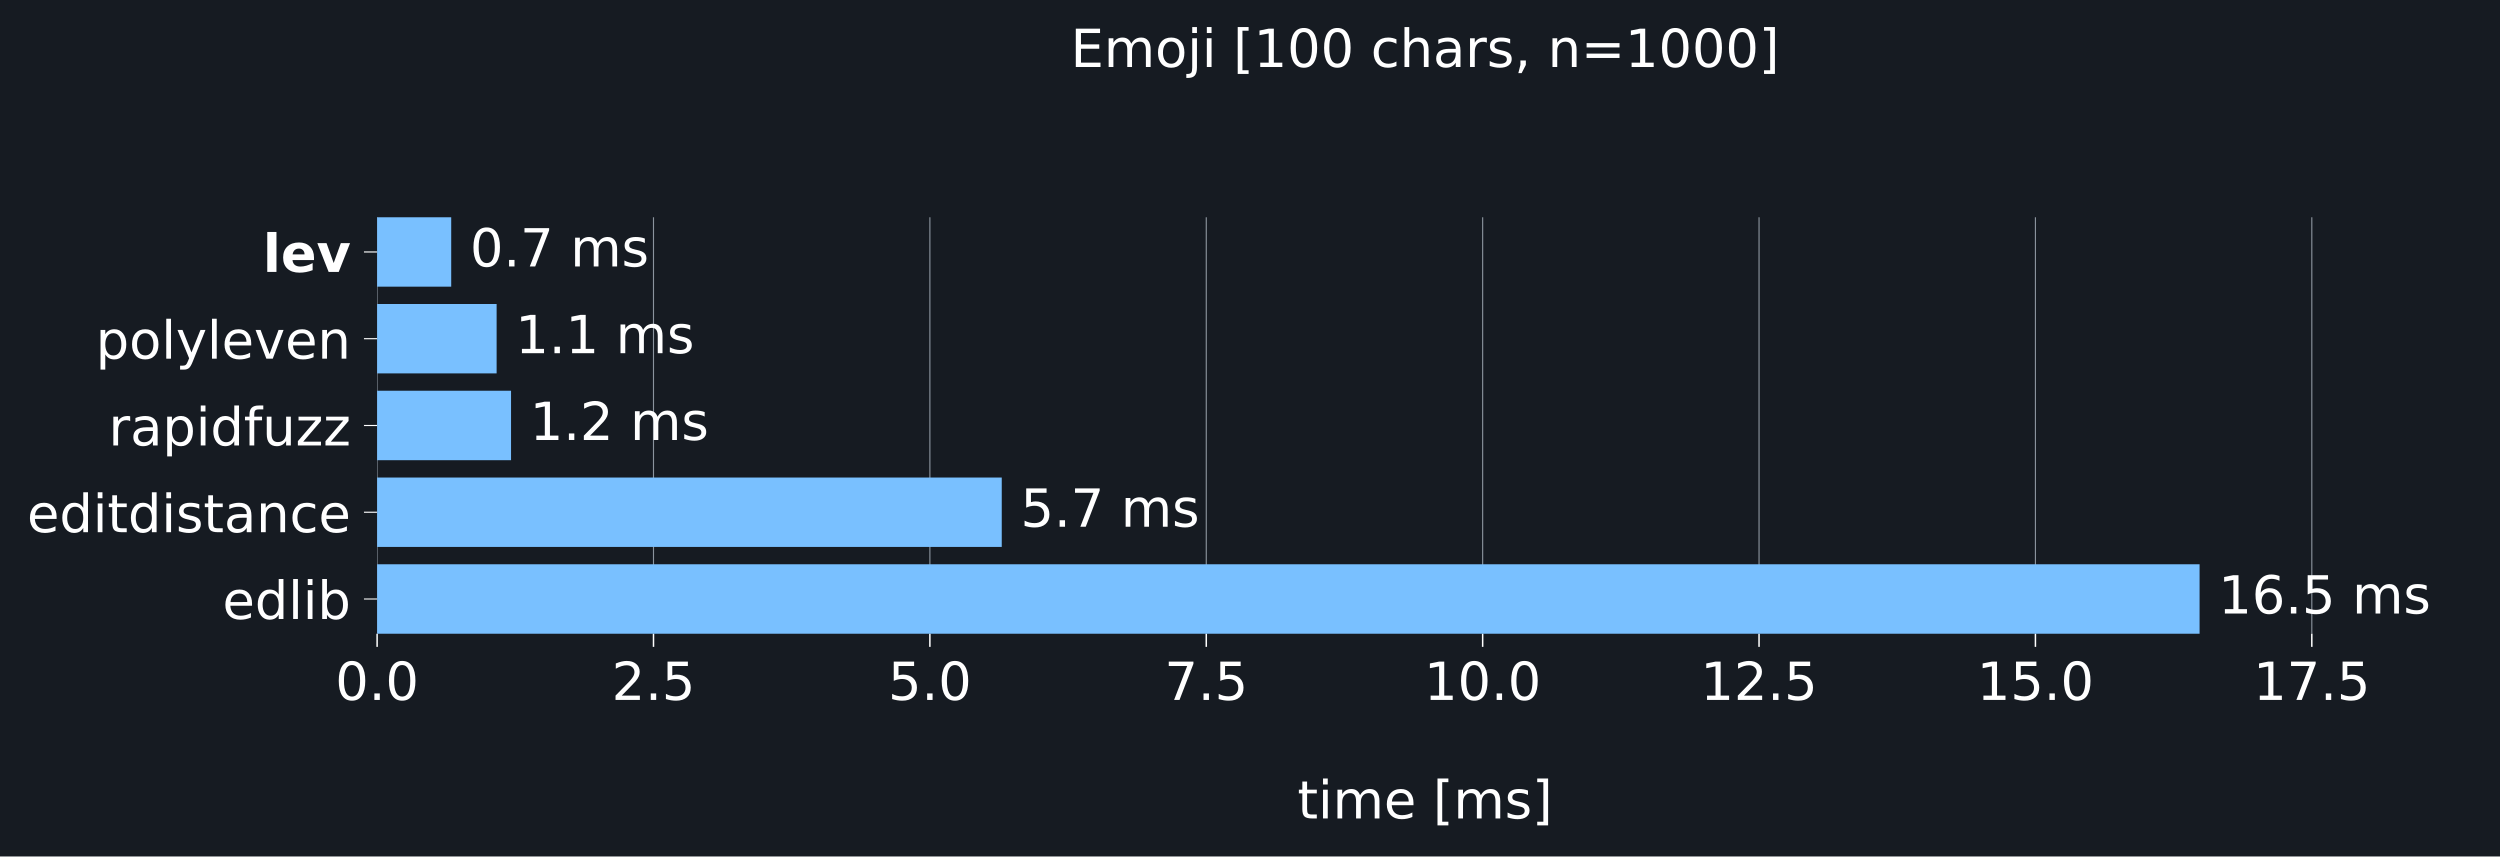
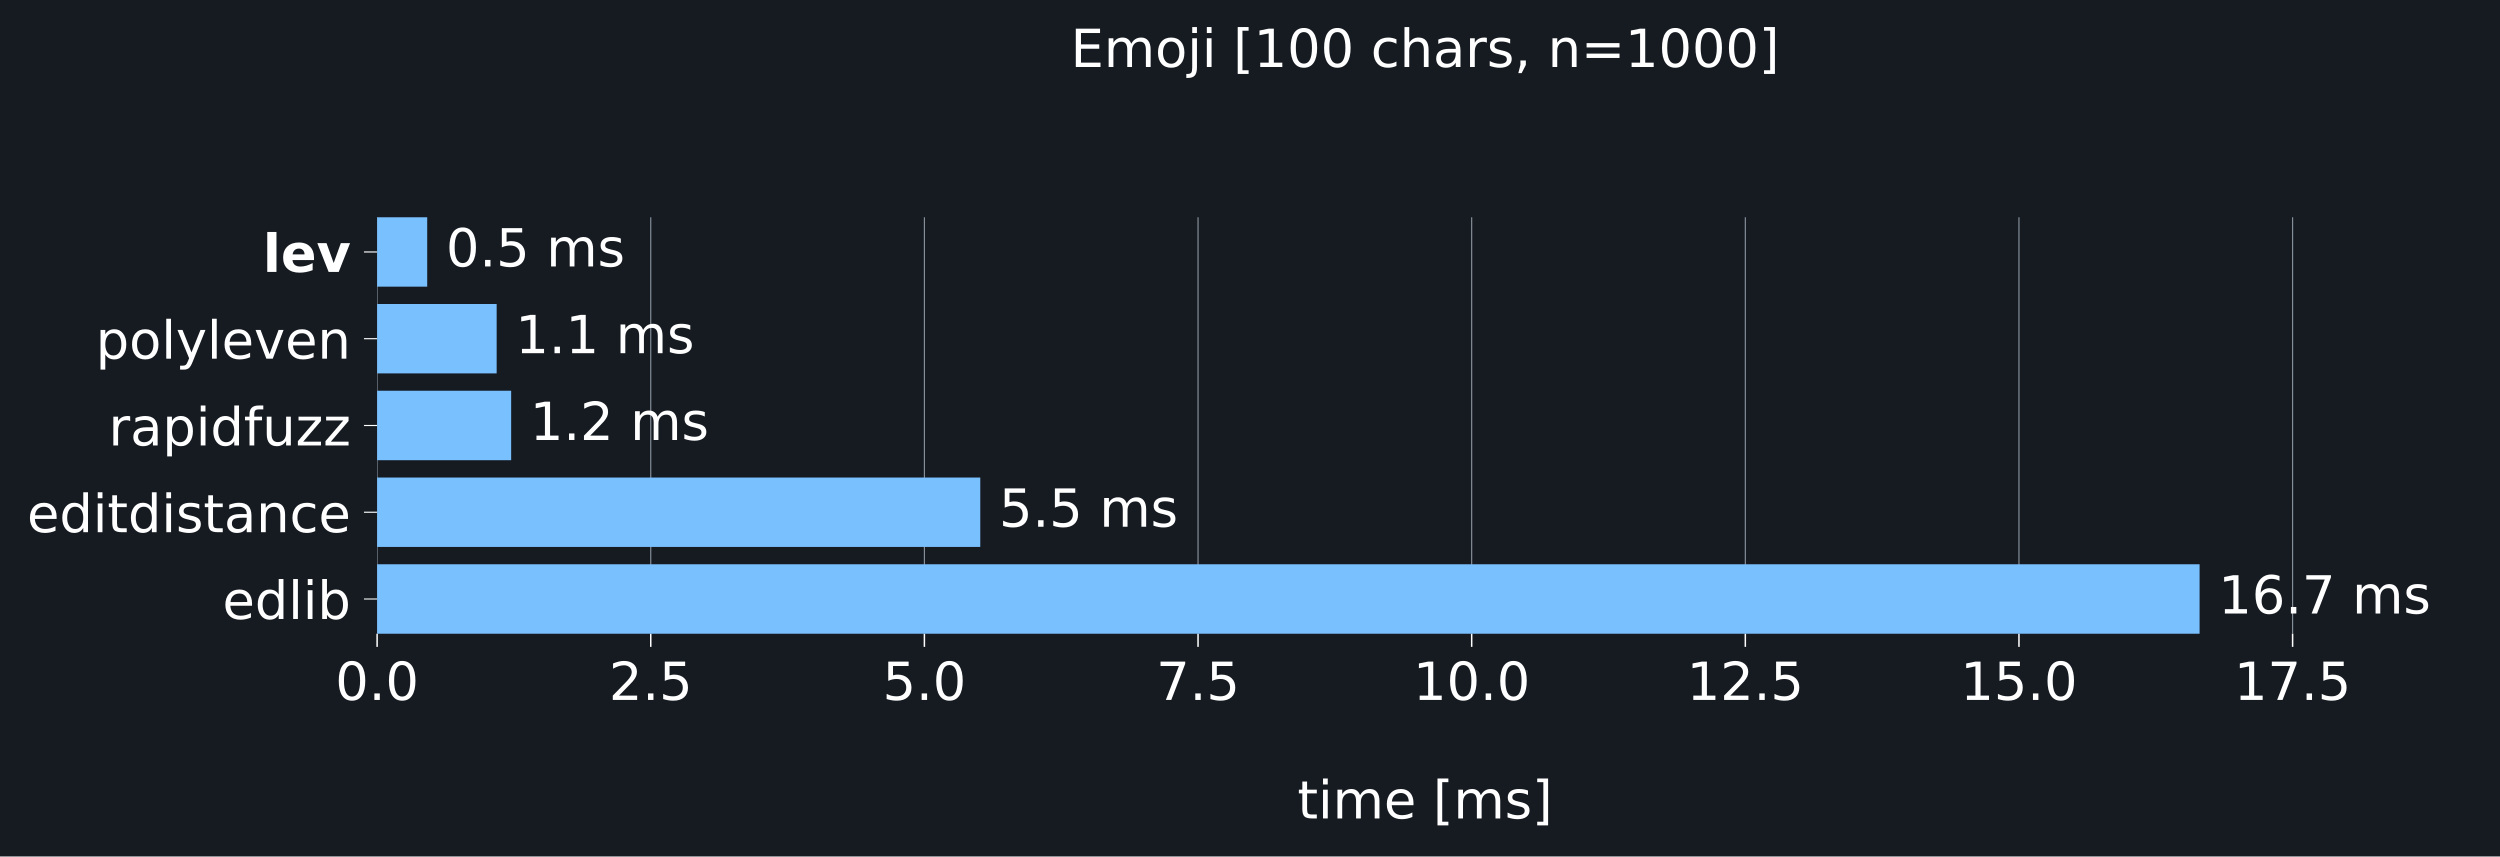
<svg xmlns="http://www.w3.org/2000/svg" xmlns:xlink="http://www.w3.org/1999/xlink" width="665.603pt" height="228.017pt" viewBox="0 0 665.603 228.017" version="1.1">
  <defs>
    <style type="text/css">*{stroke-linejoin: round; stroke-linecap: butt}</style>
  </defs>
  <g id="figure_1">
    <g id="patch_1">
      <path d="M 0 228.017 L 665.603 228.017 L 665.603 0 L 0 0 z " style="fill: #161b22" />
    </g>
    <g id="axes_1">
      <g id="patch_2">
        <path d="M 100.403 168.718 L 658.403 168.718 L 658.403 57.838 L 100.403 57.838 z " style="fill: #161b22" />
      </g>
      <g id="matplotlib.axis_1">
        <g id="xtick_1">
          <g id="line2d_1">
-             <path d="M 100.403 168.718 L 100.403 57.838 " clip-path="url(#p37cbcbd377)" style="fill: none; stroke: #8b949e; stroke-width: 0.3; stroke-linecap: square" />
+             <path d="M 100.403 168.718 L 100.403 57.838 " clip-path="url(#p59cf80656b)" style="fill: none; stroke: #8b949e; stroke-width: 0.3; stroke-linecap: square" />
          </g>
          <g id="line2d_2">
            <defs>
-               <path id="m9c3c0a5efd" d="M 0 0 L 0 3.5 " style="stroke: #ffffff; stroke-width: 0.4" />
+               <path id="m46ea3d6914" d="M 0 0 L 0 3.5 " style="stroke: #ffffff; stroke-width: 0.4" />
            </defs>
            <g>
-               <use xlink:href="#m9c3c0a5efd" x="100.403" y="168.718" style="fill: #ffffff; stroke: #ffffff; stroke-width: 0.4" />
+               <use xlink:href="#m46ea3d6914" x="100.403" y="168.718" style="fill: #ffffff; stroke: #ffffff; stroke-width: 0.4" />
            </g>
          </g>
          <g id="text_1">
            <g style="fill: #ffffff" transform="translate(89.27062 186.3556) scale(0.14 -0.14)">
              <defs>
                <path id="DejaVuSans-30" d="M 2034 4250 Q 1547 4250 1301 3770 Q 1056 3291 1056 2328 Q 1056 1369 1301 889 Q 1547 409 2034 409 Q 2525 409 2770 889 Q 3016 1369 3016 2328 Q 3016 3291 2770 3770 Q 2525 4250 2034 4250 z M 2034 4750 Q 2819 4750 3233 4129 Q 3647 3509 3647 2328 Q 3647 1150 3233 529 Q 2819 -91 2034 -91 Q 1250 -91 836 529 Q 422 1150 422 2328 Q 422 3509 836 4129 Q 1250 4750 2034 4750 z " transform="scale(0.015625)" />
                <path id="DejaVuSans-2e" d="M 684 794 L 1344 794 L 1344 0 L 684 0 L 684 794 z " transform="scale(0.015625)" />
              </defs>
              <use xlink:href="#DejaVuSans-30" />
              <use xlink:href="#DejaVuSans-2e" transform="translate(63.62305 0)" />
              <use xlink:href="#DejaVuSans-30" transform="translate(95.41016 0)" />
            </g>
          </g>
        </g>
        <g id="xtick_2">
          <g id="line2d_3">
-             <path d="M 173.988 168.718 L 173.988 57.838 " clip-path="url(#p37cbcbd377)" style="fill: none; stroke: #8b949e; stroke-width: 0.3; stroke-linecap: square" />
+             <path d="M 173.258 168.718 L 173.258 57.838 " clip-path="url(#p59cf80656b)" style="fill: none; stroke: #8b949e; stroke-width: 0.3; stroke-linecap: square" />
          </g>
          <g id="line2d_4">
            <g>
-               <use xlink:href="#m9c3c0a5efd" x="173.988" y="168.718" style="fill: #ffffff; stroke: #ffffff; stroke-width: 0.4" />
+               <use xlink:href="#m46ea3d6914" x="173.258" y="168.718" style="fill: #ffffff; stroke: #ffffff; stroke-width: 0.4" />
            </g>
          </g>
          <g id="text_2">
-             <g style="fill: #ffffff" transform="translate(162.8559 186.3556) scale(0.14 -0.14)">
+             <g style="fill: #ffffff" transform="translate(162.1254 186.3556) scale(0.14 -0.14)">
              <defs>
                <path id="DejaVuSans-32" d="M 1228 531 L 3431 531 L 3431 0 L 469 0 L 469 531 Q 828 903 1448 1529 Q 2069 2156 2228 2338 Q 2531 2678 2651 2914 Q 2772 3150 2772 3378 Q 2772 3750 2511 3984 Q 2250 4219 1831 4219 Q 1534 4219 1204 4116 Q 875 4013 500 3803 L 500 4441 Q 881 4594 1212 4672 Q 1544 4750 1819 4750 Q 2544 4750 2975 4387 Q 3406 4025 3406 3419 Q 3406 3131 3298 2873 Q 3191 2616 2906 2266 Q 2828 2175 2409 1742 Q 1991 1309 1228 531 z " transform="scale(0.015625)" />
                <path id="DejaVuSans-35" d="M 691 4666 L 3169 4666 L 3169 4134 L 1269 4134 L 1269 2991 Q 1406 3038 1543 3061 Q 1681 3084 1819 3084 Q 2600 3084 3056 2656 Q 3513 2228 3513 1497 Q 3513 744 3044 326 Q 2575 -91 1722 -91 Q 1428 -91 1123 -41 Q 819 9 494 109 L 494 744 Q 775 591 1075 516 Q 1375 441 1709 441 Q 2250 441 2565 725 Q 2881 1009 2881 1497 Q 2881 1984 2565 2268 Q 2250 2553 1709 2553 Q 1456 2553 1204 2497 Q 953 2441 691 2322 L 691 4666 z " transform="scale(0.015625)" />
              </defs>
              <use xlink:href="#DejaVuSans-32" />
              <use xlink:href="#DejaVuSans-2e" transform="translate(63.62305 0)" />
              <use xlink:href="#DejaVuSans-35" transform="translate(95.41016 0)" />
            </g>
          </g>
        </g>
        <g id="xtick_3">
          <g id="line2d_5">
-             <path d="M 247.573 168.718 L 247.573 57.838 " clip-path="url(#p37cbcbd377)" style="fill: none; stroke: #8b949e; stroke-width: 0.3; stroke-linecap: square" />
+             <path d="M 246.112 168.718 L 246.112 57.838 " clip-path="url(#p59cf80656b)" style="fill: none; stroke: #8b949e; stroke-width: 0.3; stroke-linecap: square" />
          </g>
          <g id="line2d_6">
            <g>
-               <use xlink:href="#m9c3c0a5efd" x="247.573" y="168.718" style="fill: #ffffff; stroke: #ffffff; stroke-width: 0.4" />
+               <use xlink:href="#m46ea3d6914" x="246.112" y="168.718" style="fill: #ffffff; stroke: #ffffff; stroke-width: 0.4" />
            </g>
          </g>
          <g id="text_3">
-             <g style="fill: #ffffff" transform="translate(236.4411 186.3556) scale(0.14 -0.14)">
+             <g style="fill: #ffffff" transform="translate(234.9801 186.3556) scale(0.14 -0.14)">
              <use xlink:href="#DejaVuSans-35" />
              <use xlink:href="#DejaVuSans-2e" transform="translate(63.62305 0)" />
              <use xlink:href="#DejaVuSans-30" transform="translate(95.41016 0)" />
            </g>
          </g>
        </g>
        <g id="xtick_4">
          <g id="line2d_7">
-             <path d="M 321.159 168.718 L 321.159 57.838 " clip-path="url(#p37cbcbd377)" style="fill: none; stroke: #8b949e; stroke-width: 0.3; stroke-linecap: square" />
+             <path d="M 318.967 168.718 L 318.967 57.838 " clip-path="url(#p59cf80656b)" style="fill: none; stroke: #8b949e; stroke-width: 0.3; stroke-linecap: square" />
          </g>
          <g id="line2d_8">
            <g>
-               <use xlink:href="#m9c3c0a5efd" x="321.159" y="168.718" style="fill: #ffffff; stroke: #ffffff; stroke-width: 0.4" />
+               <use xlink:href="#m46ea3d6914" x="318.967" y="168.718" style="fill: #ffffff; stroke: #ffffff; stroke-width: 0.4" />
            </g>
          </g>
          <g id="text_4">
-             <g style="fill: #ffffff" transform="translate(310.0263 186.3556) scale(0.14 -0.14)">
+             <g style="fill: #ffffff" transform="translate(307.8348 186.3556) scale(0.14 -0.14)">
              <defs>
                <path id="DejaVuSans-37" d="M 525 4666 L 3525 4666 L 3525 4397 L 1831 0 L 1172 0 L 2766 4134 L 525 4134 L 525 4666 z " transform="scale(0.015625)" />
              </defs>
              <use xlink:href="#DejaVuSans-37" />
              <use xlink:href="#DejaVuSans-2e" transform="translate(63.62305 0)" />
              <use xlink:href="#DejaVuSans-35" transform="translate(95.41016 0)" />
            </g>
          </g>
        </g>
        <g id="xtick_5">
          <g id="line2d_9">
-             <path d="M 394.744 168.718 L 394.744 57.838 " clip-path="url(#p37cbcbd377)" style="fill: none; stroke: #8b949e; stroke-width: 0.3; stroke-linecap: square" />
+             <path d="M 391.822 168.718 L 391.822 57.838 " clip-path="url(#p59cf80656b)" style="fill: none; stroke: #8b949e; stroke-width: 0.3; stroke-linecap: square" />
          </g>
          <g id="line2d_10">
            <g>
-               <use xlink:href="#m9c3c0a5efd" x="394.744" y="168.718" style="fill: #ffffff; stroke: #ffffff; stroke-width: 0.4" />
+               <use xlink:href="#m46ea3d6914" x="391.822" y="168.718" style="fill: #ffffff; stroke: #ffffff; stroke-width: 0.4" />
            </g>
          </g>
          <g id="text_5">
-             <g style="fill: #ffffff" transform="translate(379.1578 186.3556) scale(0.14 -0.14)">
+             <g style="fill: #ffffff" transform="translate(376.2358 186.3556) scale(0.14 -0.14)">
              <defs>
                <path id="DejaVuSans-31" d="M 794 531 L 1825 531 L 1825 4091 L 703 3866 L 703 4441 L 1819 4666 L 2450 4666 L 2450 531 L 3481 531 L 3481 0 L 794 0 L 794 531 z " transform="scale(0.015625)" />
              </defs>
              <use xlink:href="#DejaVuSans-31" />
              <use xlink:href="#DejaVuSans-30" transform="translate(63.62305 0)" />
              <use xlink:href="#DejaVuSans-2e" transform="translate(127.2461 0)" />
              <use xlink:href="#DejaVuSans-30" transform="translate(159.0332 0)" />
            </g>
          </g>
        </g>
        <g id="xtick_6">
          <g id="line2d_11">
-             <path d="M 468.329 168.718 L 468.329 57.838 " clip-path="url(#p37cbcbd377)" style="fill: none; stroke: #8b949e; stroke-width: 0.3; stroke-linecap: square" />
+             <path d="M 464.677 168.718 L 464.677 57.838 " clip-path="url(#p59cf80656b)" style="fill: none; stroke: #8b949e; stroke-width: 0.3; stroke-linecap: square" />
          </g>
          <g id="line2d_12">
            <g>
-               <use xlink:href="#m9c3c0a5efd" x="468.329" y="168.718" style="fill: #ffffff; stroke: #ffffff; stroke-width: 0.4" />
+               <use xlink:href="#m46ea3d6914" x="464.677" y="168.718" style="fill: #ffffff; stroke: #ffffff; stroke-width: 0.4" />
            </g>
          </g>
          <g id="text_6">
-             <g style="fill: #ffffff" transform="translate(452.7431 186.3556) scale(0.14 -0.14)">
+             <g style="fill: #ffffff" transform="translate(449.0906 186.3556) scale(0.14 -0.14)">
              <use xlink:href="#DejaVuSans-31" />
              <use xlink:href="#DejaVuSans-32" transform="translate(63.62305 0)" />
              <use xlink:href="#DejaVuSans-2e" transform="translate(127.2461 0)" />
              <use xlink:href="#DejaVuSans-35" transform="translate(159.0332 0)" />
            </g>
          </g>
        </g>
        <g id="xtick_7">
          <g id="line2d_13">
-             <path d="M 541.914 168.718 L 541.914 57.838 " clip-path="url(#p37cbcbd377)" style="fill: none; stroke: #8b949e; stroke-width: 0.3; stroke-linecap: square" />
+             <path d="M 537.531 168.718 L 537.531 57.838 " clip-path="url(#p59cf80656b)" style="fill: none; stroke: #8b949e; stroke-width: 0.3; stroke-linecap: square" />
          </g>
          <g id="line2d_14">
            <g>
-               <use xlink:href="#m9c3c0a5efd" x="541.914" y="168.718" style="fill: #ffffff; stroke: #ffffff; stroke-width: 0.4" />
+               <use xlink:href="#m46ea3d6914" x="537.531" y="168.718" style="fill: #ffffff; stroke: #ffffff; stroke-width: 0.4" />
            </g>
          </g>
          <g id="text_7">
-             <g style="fill: #ffffff" transform="translate(526.3283 186.3556) scale(0.14 -0.14)">
+             <g style="fill: #ffffff" transform="translate(521.9453 186.3556) scale(0.14 -0.14)">
              <use xlink:href="#DejaVuSans-31" />
              <use xlink:href="#DejaVuSans-35" transform="translate(63.62305 0)" />
              <use xlink:href="#DejaVuSans-2e" transform="translate(127.2461 0)" />
              <use xlink:href="#DejaVuSans-30" transform="translate(159.0332 0)" />
            </g>
          </g>
        </g>
        <g id="xtick_8">
          <g id="line2d_15">
-             <path d="M 615.499 168.718 L 615.499 57.838 " clip-path="url(#p37cbcbd377)" style="fill: none; stroke: #8b949e; stroke-width: 0.3; stroke-linecap: square" />
+             <path d="M 610.386 168.718 L 610.386 57.838 " clip-path="url(#p59cf80656b)" style="fill: none; stroke: #8b949e; stroke-width: 0.3; stroke-linecap: square" />
          </g>
          <g id="line2d_16">
            <g>
-               <use xlink:href="#m9c3c0a5efd" x="615.499" y="168.718" style="fill: #ffffff; stroke: #ffffff; stroke-width: 0.4" />
+               <use xlink:href="#m46ea3d6914" x="610.386" y="168.718" style="fill: #ffffff; stroke: #ffffff; stroke-width: 0.4" />
            </g>
          </g>
          <g id="text_8">
-             <g style="fill: #ffffff" transform="translate(599.9136 186.3556) scale(0.14 -0.14)">
+             <g style="fill: #ffffff" transform="translate(594.8 186.3556) scale(0.14 -0.14)">
              <use xlink:href="#DejaVuSans-31" />
              <use xlink:href="#DejaVuSans-37" transform="translate(63.62305 0)" />
              <use xlink:href="#DejaVuSans-2e" transform="translate(127.2461 0)" />
              <use xlink:href="#DejaVuSans-35" transform="translate(159.0332 0)" />
            </g>
          </g>
        </g>
        <g id="text_9">
          <g style="fill: #ffffff" transform="translate(345.4364 217.905) scale(0.14 -0.14)">
            <defs>
              <path id="DejaVuSans-74" d="M 1172 4494 L 1172 3500 L 2356 3500 L 2356 3053 L 1172 3053 L 1172 1153 Q 1172 725 1289 603 Q 1406 481 1766 481 L 2356 481 L 2356 0 L 1766 0 Q 1100 0 847 248 Q 594 497 594 1153 L 594 3053 L 172 3053 L 172 3500 L 594 3500 L 594 4494 L 1172 4494 z " transform="scale(0.015625)" />
              <path id="DejaVuSans-69" d="M 603 3500 L 1178 3500 L 1178 0 L 603 0 L 603 3500 z M 603 4863 L 1178 4863 L 1178 4134 L 603 4134 L 603 4863 z " transform="scale(0.015625)" />
              <path id="DejaVuSans-6d" d="M 3328 2828 Q 3544 3216 3844 3400 Q 4144 3584 4550 3584 Q 5097 3584 5394 3201 Q 5691 2819 5691 2113 L 5691 0 L 5113 0 L 5113 2094 Q 5113 2597 4934 2840 Q 4756 3084 4391 3084 Q 3944 3084 3684 2787 Q 3425 2491 3425 1978 L 3425 0 L 2847 0 L 2847 2094 Q 2847 2600 2669 2842 Q 2491 3084 2119 3084 Q 1678 3084 1418 2786 Q 1159 2488 1159 1978 L 1159 0 L 581 0 L 581 3500 L 1159 3500 L 1159 2956 Q 1356 3278 1631 3431 Q 1906 3584 2284 3584 Q 2666 3584 2933 3390 Q 3200 3197 3328 2828 z " transform="scale(0.015625)" />
              <path id="DejaVuSans-65" d="M 3597 1894 L 3597 1613 L 953 1613 Q 991 1019 1311 708 Q 1631 397 2203 397 Q 2534 397 2845 478 Q 3156 559 3463 722 L 3463 178 Q 3153 47 2828 -22 Q 2503 -91 2169 -91 Q 1331 -91 842 396 Q 353 884 353 1716 Q 353 2575 817 3079 Q 1281 3584 2069 3584 Q 2775 3584 3186 3129 Q 3597 2675 3597 1894 z M 3022 2063 Q 3016 2534 2758 2815 Q 2500 3097 2075 3097 Q 1594 3097 1305 2825 Q 1016 2553 972 2059 L 3022 2063 z " transform="scale(0.015625)" />
              <path id="DejaVuSans-20" transform="scale(0.015625)" />
              <path id="DejaVuSans-5b" d="M 550 4863 L 1875 4863 L 1875 4416 L 1125 4416 L 1125 -397 L 1875 -397 L 1875 -844 L 550 -844 L 550 4863 z " transform="scale(0.015625)" />
              <path id="DejaVuSans-73" d="M 2834 3397 L 2834 2853 Q 2591 2978 2328 3040 Q 2066 3103 1784 3103 Q 1356 3103 1142 2972 Q 928 2841 928 2578 Q 928 2378 1081 2264 Q 1234 2150 1697 2047 L 1894 2003 Q 2506 1872 2764 1633 Q 3022 1394 3022 966 Q 3022 478 2636 193 Q 2250 -91 1575 -91 Q 1294 -91 989 -36 Q 684 19 347 128 L 347 722 Q 666 556 975 473 Q 1284 391 1588 391 Q 1994 391 2212 530 Q 2431 669 2431 922 Q 2431 1156 2273 1281 Q 2116 1406 1581 1522 L 1381 1569 Q 847 1681 609 1914 Q 372 2147 372 2553 Q 372 3047 722 3315 Q 1072 3584 1716 3584 Q 2034 3584 2315 3537 Q 2597 3491 2834 3397 z " transform="scale(0.015625)" />
              <path id="DejaVuSans-5d" d="M 1947 4863 L 1947 -844 L 622 -844 L 622 -397 L 1369 -397 L 1369 4416 L 622 4416 L 622 4863 L 1947 4863 z " transform="scale(0.015625)" />
            </defs>
            <use xlink:href="#DejaVuSans-74" />
            <use xlink:href="#DejaVuSans-69" transform="translate(39.20898 0)" />
            <use xlink:href="#DejaVuSans-6d" transform="translate(66.99219 0)" />
            <use xlink:href="#DejaVuSans-65" transform="translate(164.4043 0)" />
            <use xlink:href="#DejaVuSans-20" transform="translate(225.9277 0)" />
            <use xlink:href="#DejaVuSans-5b" transform="translate(257.7148 0)" />
            <use xlink:href="#DejaVuSans-6d" transform="translate(296.7285 0)" />
            <use xlink:href="#DejaVuSans-73" transform="translate(394.1406 0)" />
            <use xlink:href="#DejaVuSans-5d" transform="translate(446.2402 0)" />
          </g>
        </g>
      </g>
      <g id="matplotlib.axis_2">
        <g id="ytick_1">
          <g id="line2d_17">
            <defs>
-               <path id="mf31ea02bc5" d="M 0 0 L -3.5 0 " style="stroke: #ffffff; stroke-width: 0.3" />
+               <path id="mf68dd5b498" d="M 0 0 L -3.5 0 " style="stroke: #ffffff; stroke-width: 0.3" />
            </defs>
            <g>
-               <use xlink:href="#mf31ea02bc5" x="100.403" y="159.478" style="fill: #ffffff; stroke: #ffffff; stroke-width: 0.3" />
+               <use xlink:href="#mf68dd5b498" x="100.403" y="159.478" style="fill: #ffffff; stroke: #ffffff; stroke-width: 0.3" />
            </g>
          </g>
          <g id="text_10">
            <g style="fill: #ffffff" transform="translate(59.23406 164.7967) scale(0.14 -0.14)">
              <defs>
                <path id="DejaVuSans-64" d="M 2906 2969 L 2906 4863 L 3481 4863 L 3481 0 L 2906 0 L 2906 525 Q 2725 213 2448 61 Q 2172 -91 1784 -91 Q 1150 -91 751 415 Q 353 922 353 1747 Q 353 2572 751 3078 Q 1150 3584 1784 3584 Q 2172 3584 2448 3432 Q 2725 3281 2906 2969 z M 947 1747 Q 947 1113 1208 752 Q 1469 391 1925 391 Q 2381 391 2643 752 Q 2906 1113 2906 1747 Q 2906 2381 2643 2742 Q 2381 3103 1925 3103 Q 1469 3103 1208 2742 Q 947 2381 947 1747 z " transform="scale(0.015625)" />
                <path id="DejaVuSans-6c" d="M 603 4863 L 1178 4863 L 1178 0 L 603 0 L 603 4863 z " transform="scale(0.015625)" />
                <path id="DejaVuSans-62" d="M 3116 1747 Q 3116 2381 2855 2742 Q 2594 3103 2138 3103 Q 1681 3103 1420 2742 Q 1159 2381 1159 1747 Q 1159 1113 1420 752 Q 1681 391 2138 391 Q 2594 391 2855 752 Q 3116 1113 3116 1747 z M 1159 2969 Q 1341 3281 1617 3432 Q 1894 3584 2278 3584 Q 2916 3584 3314 3078 Q 3713 2572 3713 1747 Q 3713 922 3314 415 Q 2916 -91 2278 -91 Q 1894 -91 1617 61 Q 1341 213 1159 525 L 1159 0 L 581 0 L 581 4863 L 1159 4863 L 1159 2969 z " transform="scale(0.015625)" />
              </defs>
              <use xlink:href="#DejaVuSans-65" />
              <use xlink:href="#DejaVuSans-64" transform="translate(61.52344 0)" />
              <use xlink:href="#DejaVuSans-6c" transform="translate(125 0)" />
              <use xlink:href="#DejaVuSans-69" transform="translate(152.7832 0)" />
              <use xlink:href="#DejaVuSans-62" transform="translate(180.5664 0)" />
            </g>
          </g>
        </g>
        <g id="ytick_2">
          <g id="line2d_18">
            <g>
-               <use xlink:href="#mf31ea02bc5" x="100.403" y="136.378" style="fill: #ffffff; stroke: #ffffff; stroke-width: 0.3" />
+               <use xlink:href="#mf68dd5b498" x="100.403" y="136.378" style="fill: #ffffff; stroke: #ffffff; stroke-width: 0.3" />
            </g>
          </g>
          <g id="text_11">
            <g style="fill: #ffffff" transform="translate(7.2 141.6967) scale(0.14 -0.14)">
              <defs>
                <path id="DejaVuSans-61" d="M 2194 1759 Q 1497 1759 1228 1600 Q 959 1441 959 1056 Q 959 750 1161 570 Q 1363 391 1709 391 Q 2188 391 2477 730 Q 2766 1069 2766 1631 L 2766 1759 L 2194 1759 z M 3341 1997 L 3341 0 L 2766 0 L 2766 531 Q 2569 213 2275 61 Q 1981 -91 1556 -91 Q 1019 -91 701 211 Q 384 513 384 1019 Q 384 1609 779 1909 Q 1175 2209 1959 2209 L 2766 2209 L 2766 2266 Q 2766 2663 2505 2880 Q 2244 3097 1772 3097 Q 1472 3097 1187 3025 Q 903 2953 641 2809 L 641 3341 Q 956 3463 1253 3523 Q 1550 3584 1831 3584 Q 2591 3584 2966 3190 Q 3341 2797 3341 1997 z " transform="scale(0.015625)" />
                <path id="DejaVuSans-6e" d="M 3513 2113 L 3513 0 L 2938 0 L 2938 2094 Q 2938 2591 2744 2837 Q 2550 3084 2163 3084 Q 1697 3084 1428 2787 Q 1159 2491 1159 1978 L 1159 0 L 581 0 L 581 3500 L 1159 3500 L 1159 2956 Q 1366 3272 1645 3428 Q 1925 3584 2291 3584 Q 2894 3584 3203 3211 Q 3513 2838 3513 2113 z " transform="scale(0.015625)" />
                <path id="DejaVuSans-63" d="M 3122 3366 L 3122 2828 Q 2878 2963 2633 3030 Q 2388 3097 2138 3097 Q 1578 3097 1268 2742 Q 959 2388 959 1747 Q 959 1106 1268 751 Q 1578 397 2138 397 Q 2388 397 2633 464 Q 2878 531 3122 666 L 3122 134 Q 2881 22 2623 -34 Q 2366 -91 2075 -91 Q 1284 -91 818 406 Q 353 903 353 1747 Q 353 2603 823 3093 Q 1294 3584 2113 3584 Q 2378 3584 2631 3529 Q 2884 3475 3122 3366 z " transform="scale(0.015625)" />
              </defs>
              <use xlink:href="#DejaVuSans-65" />
              <use xlink:href="#DejaVuSans-64" transform="translate(61.52344 0)" />
              <use xlink:href="#DejaVuSans-69" transform="translate(125 0)" />
              <use xlink:href="#DejaVuSans-74" transform="translate(152.7832 0)" />
              <use xlink:href="#DejaVuSans-64" transform="translate(191.9922 0)" />
              <use xlink:href="#DejaVuSans-69" transform="translate(255.4688 0)" />
              <use xlink:href="#DejaVuSans-73" transform="translate(283.252 0)" />
              <use xlink:href="#DejaVuSans-74" transform="translate(335.3516 0)" />
              <use xlink:href="#DejaVuSans-61" transform="translate(374.5605 0)" />
              <use xlink:href="#DejaVuSans-6e" transform="translate(435.8398 0)" />
              <use xlink:href="#DejaVuSans-63" transform="translate(499.2188 0)" />
              <use xlink:href="#DejaVuSans-65" transform="translate(554.1992 0)" />
            </g>
          </g>
        </g>
        <g id="ytick_3">
          <g id="line2d_19">
            <g>
-               <use xlink:href="#mf31ea02bc5" x="100.403" y="113.278" style="fill: #ffffff; stroke: #ffffff; stroke-width: 0.3" />
+               <use xlink:href="#mf68dd5b498" x="100.403" y="113.278" style="fill: #ffffff; stroke: #ffffff; stroke-width: 0.3" />
            </g>
          </g>
          <g id="text_12">
            <g style="fill: #ffffff" transform="translate(28.90656 118.5967) scale(0.14 -0.14)">
              <defs>
                <path id="DejaVuSans-72" d="M 2631 2963 Q 2534 3019 2420 3045 Q 2306 3072 2169 3072 Q 1681 3072 1420 2755 Q 1159 2438 1159 1844 L 1159 0 L 581 0 L 581 3500 L 1159 3500 L 1159 2956 Q 1341 3275 1631 3429 Q 1922 3584 2338 3584 Q 2397 3584 2469 3576 Q 2541 3569 2628 3553 L 2631 2963 z " transform="scale(0.015625)" />
                <path id="DejaVuSans-70" d="M 1159 525 L 1159 -1331 L 581 -1331 L 581 3500 L 1159 3500 L 1159 2969 Q 1341 3281 1617 3432 Q 1894 3584 2278 3584 Q 2916 3584 3314 3078 Q 3713 2572 3713 1747 Q 3713 922 3314 415 Q 2916 -91 2278 -91 Q 1894 -91 1617 61 Q 1341 213 1159 525 z M 3116 1747 Q 3116 2381 2855 2742 Q 2594 3103 2138 3103 Q 1681 3103 1420 2742 Q 1159 2381 1159 1747 Q 1159 1113 1420 752 Q 1681 391 2138 391 Q 2594 391 2855 752 Q 3116 1113 3116 1747 z " transform="scale(0.015625)" />
                <path id="DejaVuSans-66" d="M 2375 4863 L 2375 4384 L 1825 4384 Q 1516 4384 1395 4259 Q 1275 4134 1275 3809 L 1275 3500 L 2222 3500 L 2222 3053 L 1275 3053 L 1275 0 L 697 0 L 697 3053 L 147 3053 L 147 3500 L 697 3500 L 697 3744 Q 697 4328 969 4595 Q 1241 4863 1831 4863 L 2375 4863 z " transform="scale(0.015625)" />
                <path id="DejaVuSans-75" d="M 544 1381 L 544 3500 L 1119 3500 L 1119 1403 Q 1119 906 1312 657 Q 1506 409 1894 409 Q 2359 409 2629 706 Q 2900 1003 2900 1516 L 2900 3500 L 3475 3500 L 3475 0 L 2900 0 L 2900 538 Q 2691 219 2414 64 Q 2138 -91 1772 -91 Q 1169 -91 856 284 Q 544 659 544 1381 z M 1991 3584 L 1991 3584 z " transform="scale(0.015625)" />
                <path id="DejaVuSans-7a" d="M 353 3500 L 3084 3500 L 3084 2975 L 922 459 L 3084 459 L 3084 0 L 275 0 L 275 525 L 2438 3041 L 353 3041 L 353 3500 z " transform="scale(0.015625)" />
              </defs>
              <use xlink:href="#DejaVuSans-72" />
              <use xlink:href="#DejaVuSans-61" transform="translate(41.11328 0)" />
              <use xlink:href="#DejaVuSans-70" transform="translate(102.3926 0)" />
              <use xlink:href="#DejaVuSans-69" transform="translate(165.8691 0)" />
              <use xlink:href="#DejaVuSans-64" transform="translate(193.6523 0)" />
              <use xlink:href="#DejaVuSans-66" transform="translate(257.1289 0)" />
              <use xlink:href="#DejaVuSans-75" transform="translate(292.334 0)" />
              <use xlink:href="#DejaVuSans-7a" transform="translate(355.7129 0)" />
              <use xlink:href="#DejaVuSans-7a" transform="translate(408.2031 0)" />
            </g>
          </g>
        </g>
        <g id="ytick_4">
          <g id="line2d_20">
            <g>
-               <use xlink:href="#mf31ea02bc5" x="100.403" y="90.178" style="fill: #ffffff; stroke: #ffffff; stroke-width: 0.3" />
+               <use xlink:href="#mf68dd5b498" x="100.403" y="90.178" style="fill: #ffffff; stroke: #ffffff; stroke-width: 0.3" />
            </g>
          </g>
          <g id="text_13">
            <g style="fill: #ffffff" transform="translate(25.49625 95.49672) scale(0.14 -0.14)">
              <defs>
                <path id="DejaVuSans-6f" d="M 1959 3097 Q 1497 3097 1228 2736 Q 959 2375 959 1747 Q 959 1119 1226 758 Q 1494 397 1959 397 Q 2419 397 2687 759 Q 2956 1122 2956 1747 Q 2956 2369 2687 2733 Q 2419 3097 1959 3097 z M 1959 3584 Q 2709 3584 3137 3096 Q 3566 2609 3566 1747 Q 3566 888 3137 398 Q 2709 -91 1959 -91 Q 1206 -91 779 398 Q 353 888 353 1747 Q 353 2609 779 3096 Q 1206 3584 1959 3584 z " transform="scale(0.015625)" />
                <path id="DejaVuSans-79" d="M 2059 -325 Q 1816 -950 1584 -1140 Q 1353 -1331 966 -1331 L 506 -1331 L 506 -850 L 844 -850 Q 1081 -850 1212 -737 Q 1344 -625 1503 -206 L 1606 56 L 191 3500 L 800 3500 L 1894 763 L 2988 3500 L 3597 3500 L 2059 -325 z " transform="scale(0.015625)" />
                <path id="DejaVuSans-76" d="M 191 3500 L 800 3500 L 1894 563 L 2988 3500 L 3597 3500 L 2284 0 L 1503 0 L 191 3500 z " transform="scale(0.015625)" />
              </defs>
              <use xlink:href="#DejaVuSans-70" />
              <use xlink:href="#DejaVuSans-6f" transform="translate(63.47656 0)" />
              <use xlink:href="#DejaVuSans-6c" transform="translate(124.6582 0)" />
              <use xlink:href="#DejaVuSans-79" transform="translate(152.4414 0)" />
              <use xlink:href="#DejaVuSans-6c" transform="translate(211.6211 0)" />
              <use xlink:href="#DejaVuSans-65" transform="translate(239.4043 0)" />
              <use xlink:href="#DejaVuSans-76" transform="translate(300.9277 0)" />
              <use xlink:href="#DejaVuSans-65" transform="translate(360.1074 0)" />
              <use xlink:href="#DejaVuSans-6e" transform="translate(421.6309 0)" />
            </g>
          </g>
        </g>
        <g id="ytick_5">
          <g id="line2d_21">
            <g>
-               <use xlink:href="#mf31ea02bc5" x="100.403" y="67.078" style="fill: #ffffff; stroke: #ffffff; stroke-width: 0.3" />
+               <use xlink:href="#mf68dd5b498" x="100.403" y="67.078" style="fill: #ffffff; stroke: #ffffff; stroke-width: 0.3" />
            </g>
          </g>
          <g id="text_14">
            <g style="fill: #ffffff" transform="translate(69.98125 72.39672) scale(0.14 -0.14)">
              <defs>
                <path id="DejaVuSans-Bold-6c" d="M 538 4863 L 1656 4863 L 1656 0 L 538 0 L 538 4863 z " transform="scale(0.015625)" />
                <path id="DejaVuSans-Bold-65" d="M 4031 1759 L 4031 1441 L 1416 1441 Q 1456 1047 1700 850 Q 1944 653 2381 653 Q 2734 653 3104 758 Q 3475 863 3866 1075 L 3866 213 Q 3469 63 3072 -14 Q 2675 -91 2278 -91 Q 1328 -91 801 392 Q 275 875 275 1747 Q 275 2603 792 3093 Q 1309 3584 2216 3584 Q 3041 3584 3536 3087 Q 4031 2591 4031 1759 z M 2881 2131 Q 2881 2450 2695 2645 Q 2509 2841 2209 2841 Q 1884 2841 1681 2658 Q 1478 2475 1428 2131 L 2881 2131 z " transform="scale(0.015625)" />
                <path id="DejaVuSans-Bold-76" d="M 97 3500 L 1216 3500 L 2088 1081 L 2956 3500 L 4078 3500 L 2700 0 L 1472 0 L 97 3500 z " transform="scale(0.015625)" />
              </defs>
              <use xlink:href="#DejaVuSans-Bold-6c" />
              <use xlink:href="#DejaVuSans-Bold-65" transform="translate(34.27734 0)" />
              <use xlink:href="#DejaVuSans-Bold-76" transform="translate(102.0996 0)" />
            </g>
          </g>
        </g>
      </g>
      <g id="patch_3">
-         <path d="M 100.403 168.718 L 585.62 168.718 L 585.62 150.238 L 100.403 150.238 z " clip-path="url(#p37cbcbd377)" style="fill: #79c0ff" />
+         <path d="M 100.403 168.718 L 585.62 168.718 L 585.62 150.238 L 100.403 150.238 z " clip-path="url(#p59cf80656b)" style="fill: #79c0ff" />
      </g>
      <g id="patch_4">
-         <path d="M 100.403 145.618 L 266.708 145.618 L 266.708 127.138 L 100.403 127.138 z " clip-path="url(#p37cbcbd377)" style="fill: #79c0ff" />
+         <path d="M 100.403 145.618 L 260.988 145.618 L 260.988 127.138 L 100.403 127.138 z " clip-path="url(#p59cf80656b)" style="fill: #79c0ff" />
      </g>
      <g id="patch_5">
-         <path d="M 100.403 122.518 L 136.061 122.518 L 136.061 104.038 L 100.403 104.038 z " clip-path="url(#p37cbcbd377)" style="fill: #79c0ff" />
+         <path d="M 100.403 122.518 L 136.091 122.518 L 136.091 104.038 L 100.403 104.038 z " clip-path="url(#p59cf80656b)" style="fill: #79c0ff" />
      </g>
      <g id="patch_6">
-         <path d="M 100.403 99.418 L 132.222 99.418 L 132.222 80.938 L 100.403 80.938 z " clip-path="url(#p37cbcbd377)" style="fill: #79c0ff" />
+         <path d="M 100.403 99.418 L 132.231 99.418 L 132.231 80.938 L 100.403 80.938 z " clip-path="url(#p59cf80656b)" style="fill: #79c0ff" />
      </g>
      <g id="patch_7">
-         <path d="M 100.403 76.318 L 120.132 76.318 L 120.132 57.838 L 100.403 57.838 z " clip-path="url(#p37cbcbd377)" style="fill: #79c0ff" />
+         <path d="M 100.403 76.318 L 113.739 76.318 L 113.739 57.838 L 100.403 57.838 z " clip-path="url(#p59cf80656b)" style="fill: #79c0ff" />
      </g>
      <g id="text_15">
        <g style="fill: #ffffff" transform="translate(590.6202 163.3409) scale(0.14 -0.14)">
          <defs>
            <path id="DejaVuSans-36" d="M 2113 2584 Q 1688 2584 1439 2293 Q 1191 2003 1191 1497 Q 1191 994 1439 701 Q 1688 409 2113 409 Q 2538 409 2786 701 Q 3034 994 3034 1497 Q 3034 2003 2786 2293 Q 2538 2584 2113 2584 z M 3366 4563 L 3366 3988 Q 3128 4100 2886 4159 Q 2644 4219 2406 4219 Q 1781 4219 1451 3797 Q 1122 3375 1075 2522 Q 1259 2794 1537 2939 Q 1816 3084 2150 3084 Q 2853 3084 3261 2657 Q 3669 2231 3669 1497 Q 3669 778 3244 343 Q 2819 -91 2113 -91 Q 1303 -91 875 529 Q 447 1150 447 2328 Q 447 3434 972 4092 Q 1497 4750 2381 4750 Q 2619 4750 2861 4703 Q 3103 4656 3366 4563 z " transform="scale(0.015625)" />
          </defs>
          <use xlink:href="#DejaVuSans-31" />
          <use xlink:href="#DejaVuSans-36" transform="translate(63.62305 0)" />
          <use xlink:href="#DejaVuSans-2e" transform="translate(127.2461 0)" />
-           <use xlink:href="#DejaVuSans-35" transform="translate(159.0332 0)" />
+           <use xlink:href="#DejaVuSans-37" transform="translate(159.0332 0)" />
          <use xlink:href="#DejaVuSans-20" transform="translate(222.6562 0)" />
          <use xlink:href="#DejaVuSans-6d" transform="translate(254.4434 0)" />
          <use xlink:href="#DejaVuSans-73" transform="translate(351.8555 0)" />
        </g>
      </g>
      <g id="text_16">
-         <g style="fill: #ffffff" transform="translate(271.7079 140.2409) scale(0.14 -0.14)">
+         <g style="fill: #ffffff" transform="translate(265.988 140.2409) scale(0.14 -0.14)">
          <use xlink:href="#DejaVuSans-35" />
          <use xlink:href="#DejaVuSans-2e" transform="translate(63.62305 0)" />
-           <use xlink:href="#DejaVuSans-37" transform="translate(95.41016 0)" />
+           <use xlink:href="#DejaVuSans-35" transform="translate(95.41016 0)" />
          <use xlink:href="#DejaVuSans-20" transform="translate(159.0332 0)" />
          <use xlink:href="#DejaVuSans-6d" transform="translate(190.8203 0)" />
          <use xlink:href="#DejaVuSans-73" transform="translate(288.2324 0)" />
        </g>
      </g>
      <g id="text_17">
-         <g style="fill: #ffffff" transform="translate(141.061 117.1409) scale(0.14 -0.14)">
+         <g style="fill: #ffffff" transform="translate(141.0907 117.1409) scale(0.14 -0.14)">
          <use xlink:href="#DejaVuSans-31" />
          <use xlink:href="#DejaVuSans-2e" transform="translate(63.62305 0)" />
          <use xlink:href="#DejaVuSans-32" transform="translate(95.41016 0)" />
          <use xlink:href="#DejaVuSans-20" transform="translate(159.0332 0)" />
          <use xlink:href="#DejaVuSans-6d" transform="translate(190.8203 0)" />
          <use xlink:href="#DejaVuSans-73" transform="translate(288.2324 0)" />
        </g>
      </g>
      <g id="text_18">
-         <g style="fill: #ffffff" transform="translate(137.2223 94.04094) scale(0.14 -0.14)">
+         <g style="fill: #ffffff" transform="translate(137.2306 94.04094) scale(0.14 -0.14)">
          <use xlink:href="#DejaVuSans-31" />
          <use xlink:href="#DejaVuSans-2e" transform="translate(63.62305 0)" />
          <use xlink:href="#DejaVuSans-31" transform="translate(95.41016 0)" />
          <use xlink:href="#DejaVuSans-20" transform="translate(159.0332 0)" />
          <use xlink:href="#DejaVuSans-6d" transform="translate(190.8203 0)" />
          <use xlink:href="#DejaVuSans-73" transform="translate(288.2324 0)" />
        </g>
      </g>
      <g id="text_19">
-         <g style="fill: #ffffff" transform="translate(125.1322 70.94094) scale(0.14 -0.14)">
+         <g style="fill: #ffffff" transform="translate(118.7389 70.94094) scale(0.14 -0.14)">
          <use xlink:href="#DejaVuSans-30" />
          <use xlink:href="#DejaVuSans-2e" transform="translate(63.62305 0)" />
-           <use xlink:href="#DejaVuSans-37" transform="translate(95.41016 0)" />
+           <use xlink:href="#DejaVuSans-35" transform="translate(95.41016 0)" />
          <use xlink:href="#DejaVuSans-20" transform="translate(159.0332 0)" />
          <use xlink:href="#DejaVuSans-6d" transform="translate(190.8203 0)" />
          <use xlink:href="#DejaVuSans-73" transform="translate(288.2324 0)" />
        </g>
      </g>
      <g id="text_20">
        <g style="fill: #ffffff" transform="translate(285.0505 17.83781) scale(0.14 -0.14)">
          <defs>
            <path id="DejaVuSans-45" d="M 628 4666 L 3578 4666 L 3578 4134 L 1259 4134 L 1259 2753 L 3481 2753 L 3481 2222 L 1259 2222 L 1259 531 L 3634 531 L 3634 0 L 628 0 L 628 4666 z " transform="scale(0.015625)" />
            <path id="DejaVuSans-6a" d="M 603 3500 L 1178 3500 L 1178 -63 Q 1178 -731 923 -1031 Q 669 -1331 103 -1331 L -116 -1331 L -116 -844 L 38 -844 Q 366 -844 484 -692 Q 603 -541 603 -63 L 603 3500 z M 603 4863 L 1178 4863 L 1178 4134 L 603 4134 L 603 4863 z " transform="scale(0.015625)" />
            <path id="DejaVuSans-68" d="M 3513 2113 L 3513 0 L 2938 0 L 2938 2094 Q 2938 2591 2744 2837 Q 2550 3084 2163 3084 Q 1697 3084 1428 2787 Q 1159 2491 1159 1978 L 1159 0 L 581 0 L 581 4863 L 1159 4863 L 1159 2956 Q 1366 3272 1645 3428 Q 1925 3584 2291 3584 Q 2894 3584 3203 3211 Q 3513 2838 3513 2113 z " transform="scale(0.015625)" />
            <path id="DejaVuSans-2c" d="M 750 794 L 1409 794 L 1409 256 L 897 -744 L 494 -744 L 750 256 L 750 794 z " transform="scale(0.015625)" />
            <path id="DejaVuSans-3d" d="M 678 2906 L 4684 2906 L 4684 2381 L 678 2381 L 678 2906 z M 678 1631 L 4684 1631 L 4684 1100 L 678 1100 L 678 1631 z " transform="scale(0.015625)" />
          </defs>
          <use xlink:href="#DejaVuSans-45" />
          <use xlink:href="#DejaVuSans-6d" transform="translate(63.18359 0)" />
          <use xlink:href="#DejaVuSans-6f" transform="translate(160.5957 0)" />
          <use xlink:href="#DejaVuSans-6a" transform="translate(221.7773 0)" />
          <use xlink:href="#DejaVuSans-69" transform="translate(249.5605 0)" />
          <use xlink:href="#DejaVuSans-20" transform="translate(277.3438 0)" />
          <use xlink:href="#DejaVuSans-5b" transform="translate(309.1309 0)" />
          <use xlink:href="#DejaVuSans-31" transform="translate(348.1445 0)" />
          <use xlink:href="#DejaVuSans-30" transform="translate(411.7676 0)" />
          <use xlink:href="#DejaVuSans-30" transform="translate(475.3906 0)" />
          <use xlink:href="#DejaVuSans-20" transform="translate(539.0137 0)" />
          <use xlink:href="#DejaVuSans-63" transform="translate(570.8008 0)" />
          <use xlink:href="#DejaVuSans-68" transform="translate(625.7812 0)" />
          <use xlink:href="#DejaVuSans-61" transform="translate(689.1602 0)" />
          <use xlink:href="#DejaVuSans-72" transform="translate(750.4395 0)" />
          <use xlink:href="#DejaVuSans-73" transform="translate(791.5527 0)" />
          <use xlink:href="#DejaVuSans-2c" transform="translate(843.6523 0)" />
          <use xlink:href="#DejaVuSans-20" transform="translate(875.4395 0)" />
          <use xlink:href="#DejaVuSans-6e" transform="translate(907.2266 0)" />
          <use xlink:href="#DejaVuSans-3d" transform="translate(970.6055 0)" />
          <use xlink:href="#DejaVuSans-31" transform="translate(1054.395 0)" />
          <use xlink:href="#DejaVuSans-30" transform="translate(1118.018 0)" />
          <use xlink:href="#DejaVuSans-30" transform="translate(1181.641 0)" />
          <use xlink:href="#DejaVuSans-30" transform="translate(1245.264 0)" />
          <use xlink:href="#DejaVuSans-5d" transform="translate(1308.887 0)" />
        </g>
      </g>
    </g>
  </g>
  <defs>
-     <clipPath id="p37cbcbd377">
+     <clipPath id="p59cf80656b">
      <rect x="100.403" y="57.838" width="558" height="110.88" />
    </clipPath>
  </defs>
</svg>
